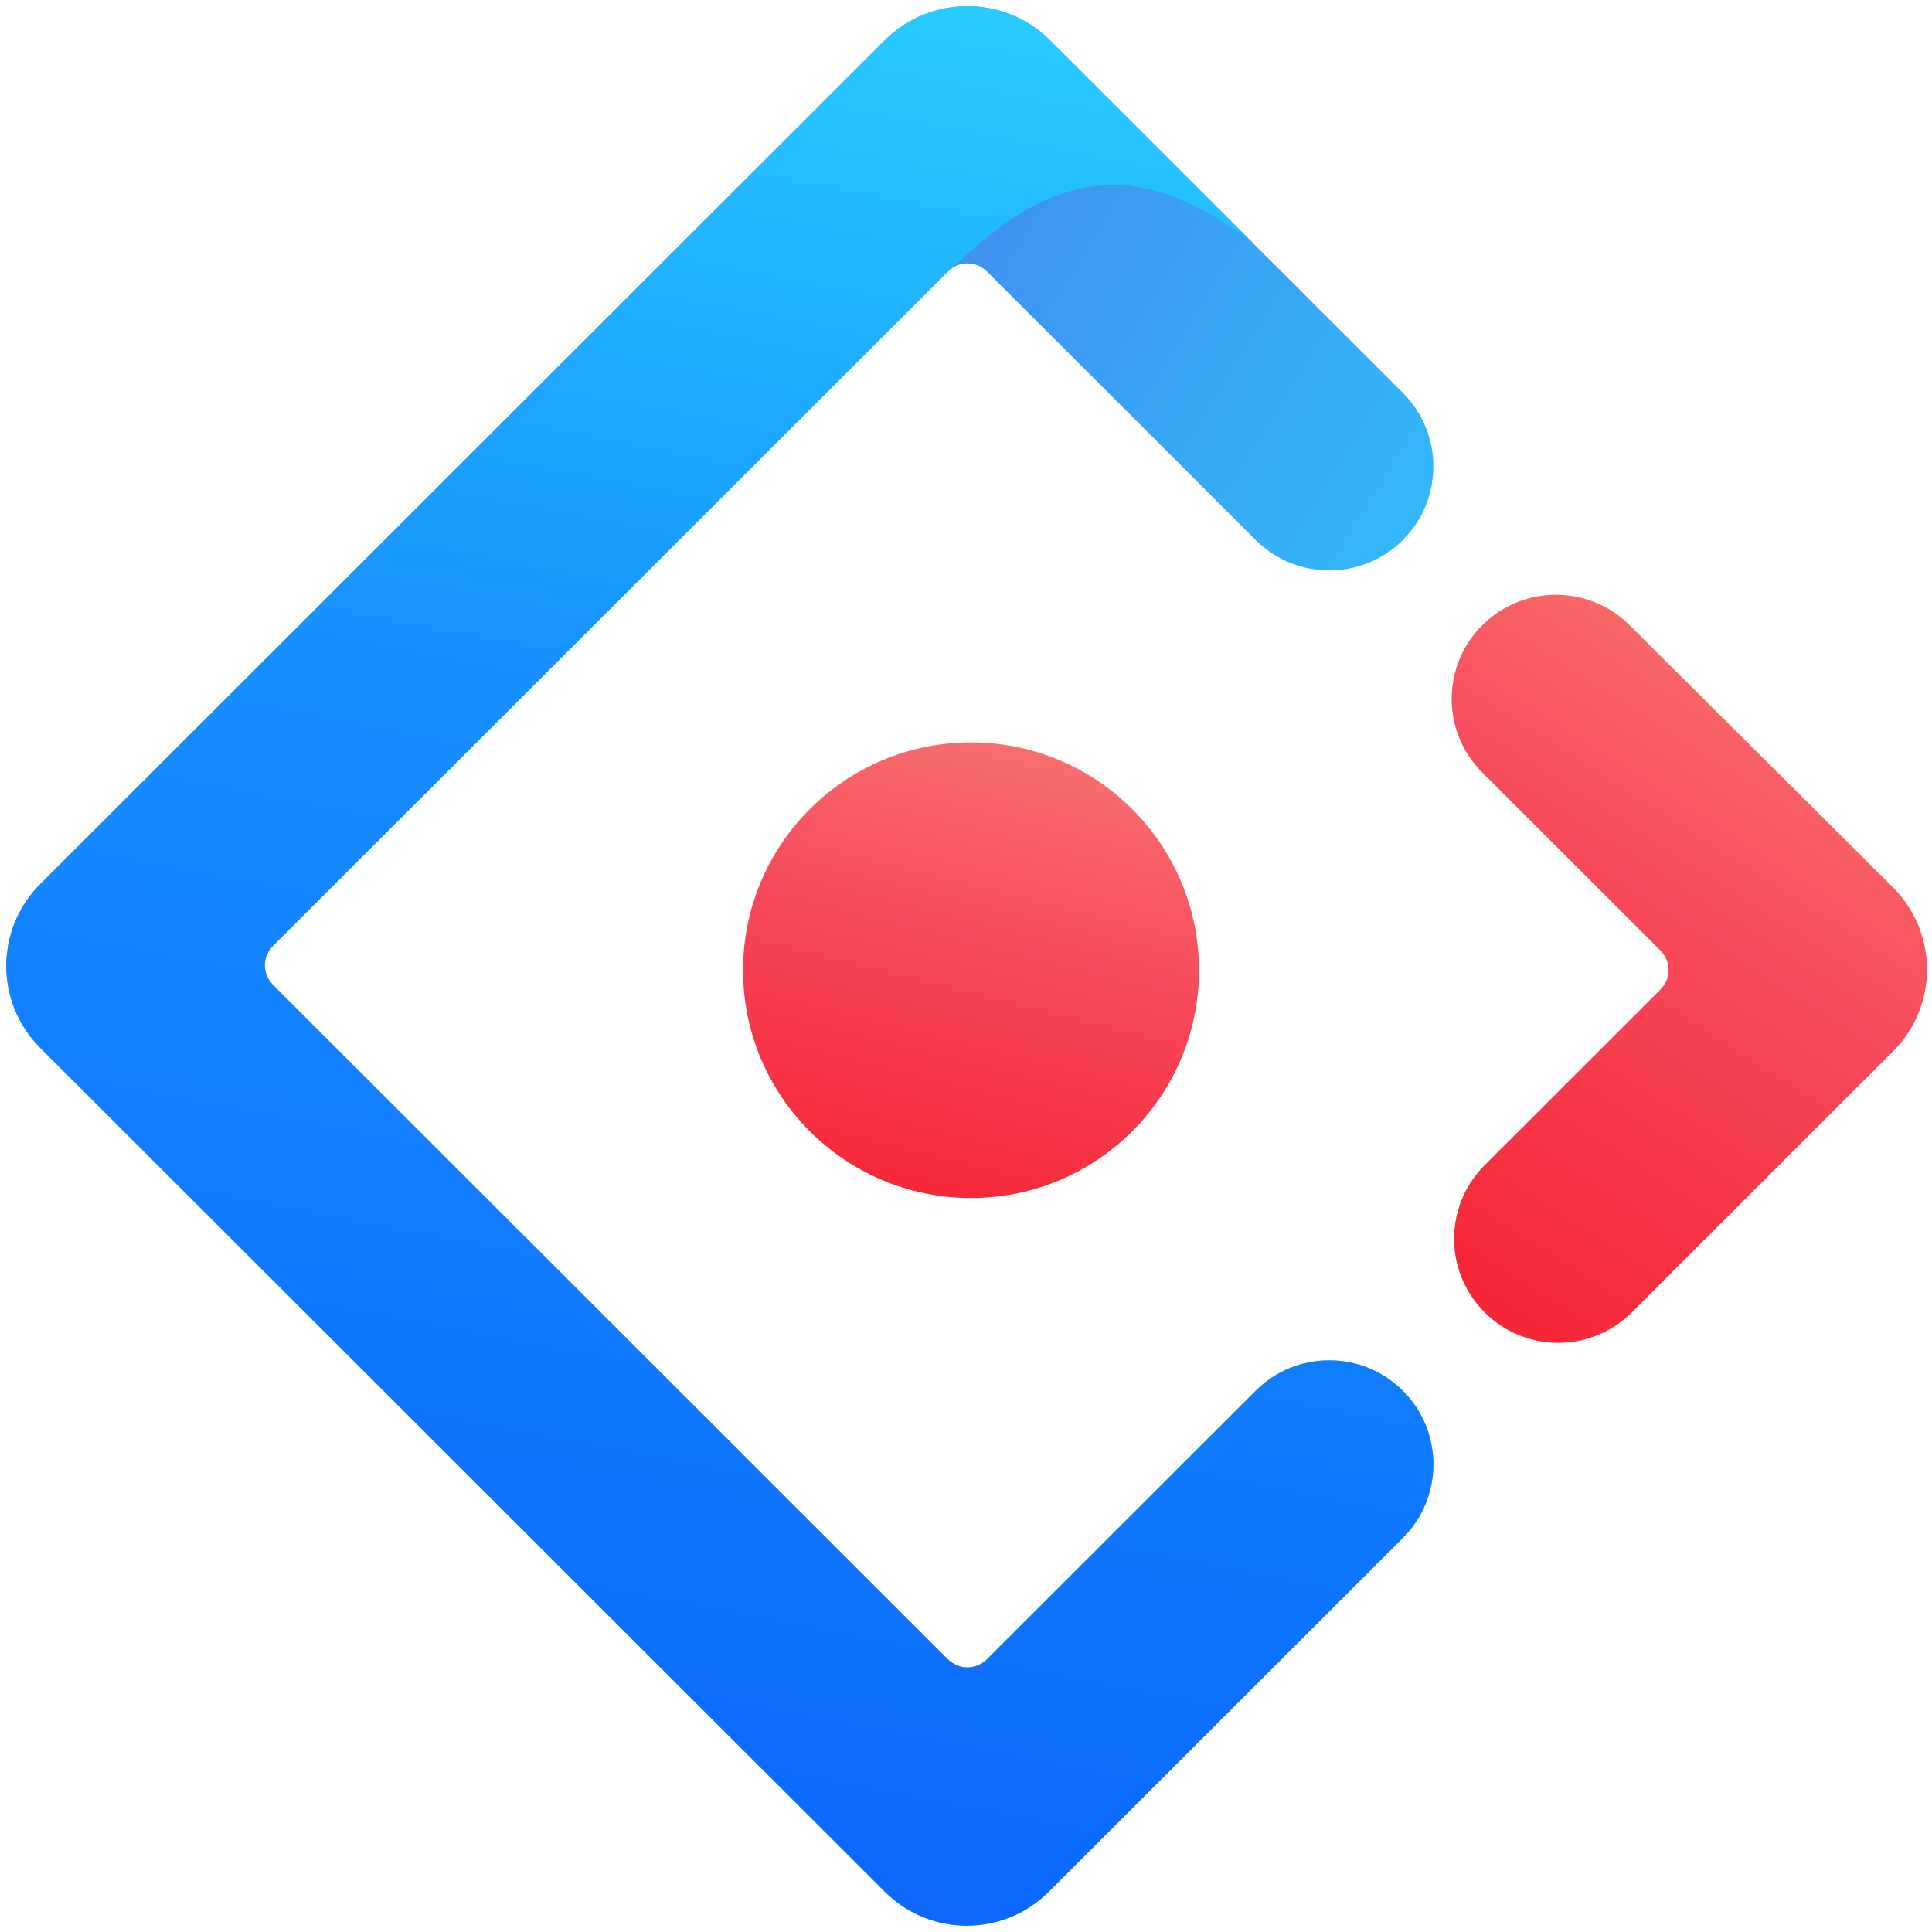
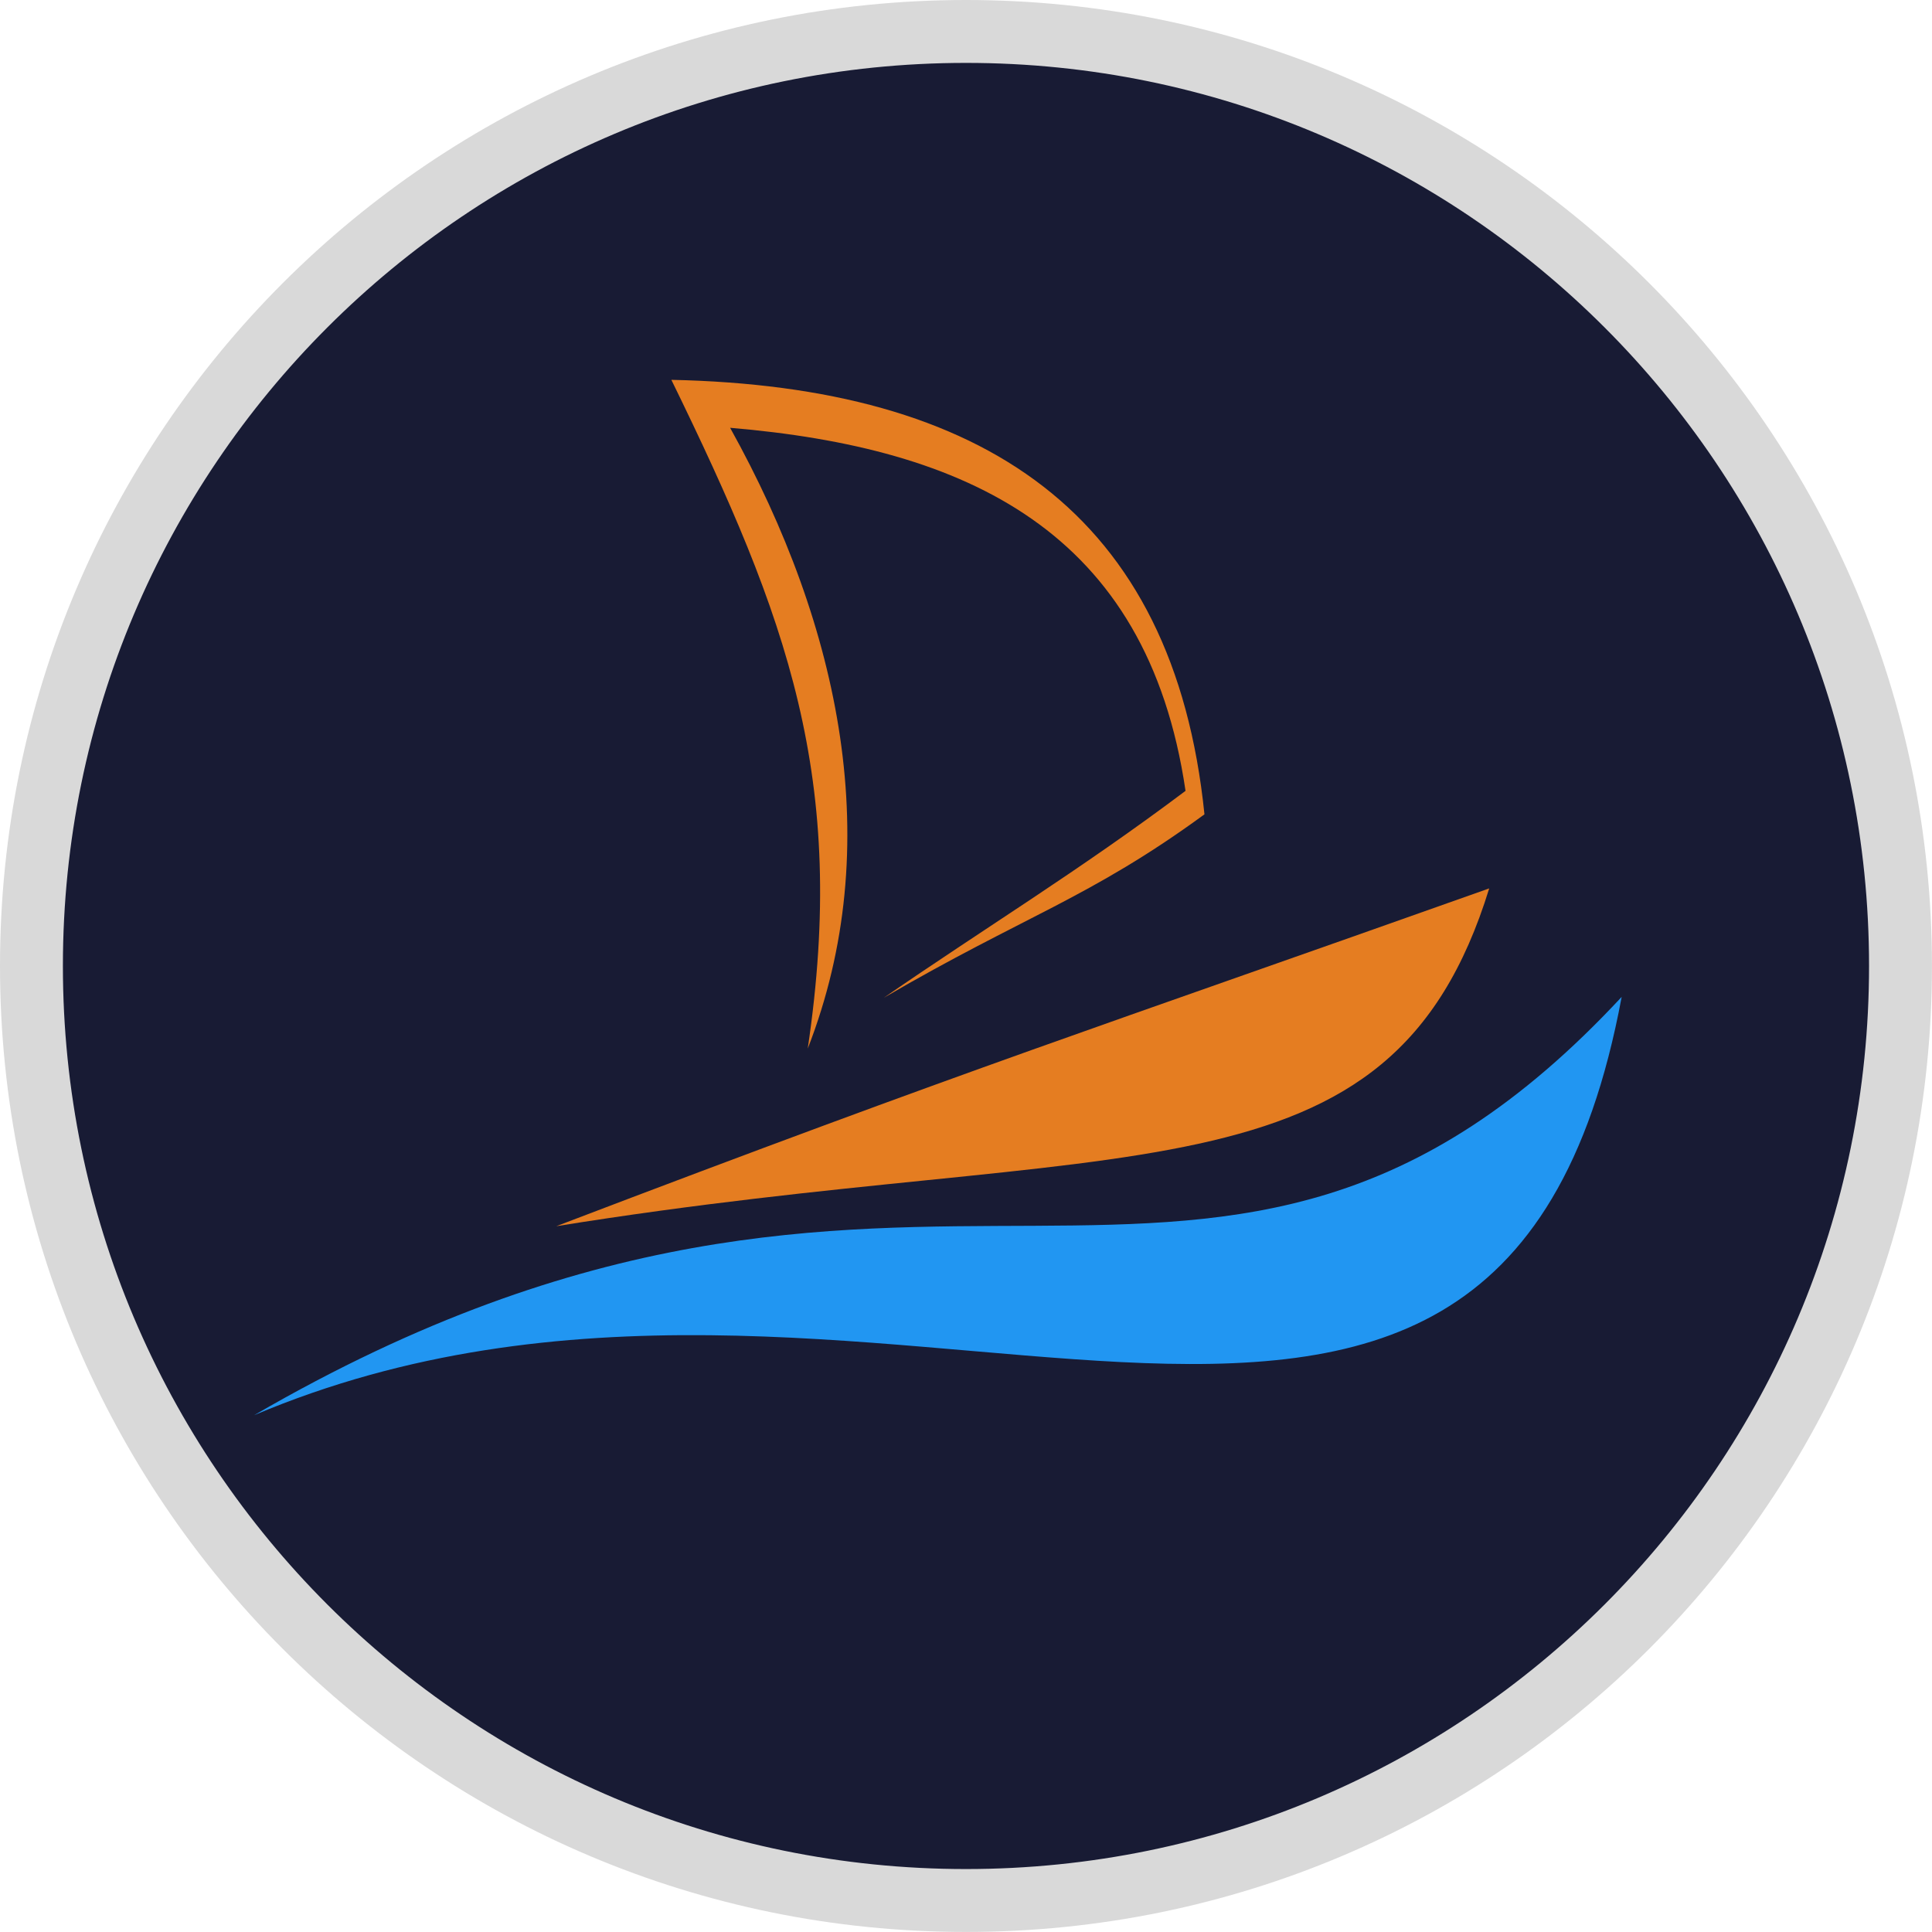
- <svg xmlns="http://www.w3.org/2000/svg" width="200" height="200" version="1.1" viewBox="0 0 200 200">
+ <svg xmlns="http://www.w3.org/2000/svg" viewBox="0 0 368.61 368.61">
  <defs>
-     <linearGradient id="linearGradient-1" x1="62.102%" x2="108.197%" y1="0%" y2="37.864%">
-       <stop offset="0%" stop-color="#4285EB" />
-       <stop offset="100%" stop-color="#2EC7FF" />
-     </linearGradient>
-     <linearGradient id="linearGradient-2" x1="69.644%" x2="54.043%" y1="0%" y2="108.457%">
-       <stop offset="0%" stop-color="#29CDFF" />
-       <stop offset="37.86%" stop-color="#148EFF" />
-       <stop offset="100%" stop-color="#0A60FF" />
-     </linearGradient>
-     <linearGradient id="linearGradient-3" x1="69.691%" x2="16.723%" y1="-12.974%" y2="117.391%">
-       <stop offset="0%" stop-color="#FA816E" />
-       <stop offset="41.473%" stop-color="#F74A5C" />
-       <stop offset="100%" stop-color="#F51D2C" />
-     </linearGradient>
-     <linearGradient id="linearGradient-4" x1="68.128%" x2="30.44%" y1="-35.691%" y2="114.943%">
-       <stop offset="0%" stop-color="#FA8E7D" />
-       <stop offset="51.264%" stop-color="#F74A5C" />
-       <stop offset="100%" stop-color="#F51D2C" />
-     </linearGradient>
+     <style>.cls-1{fill:#181b34;stroke:#d9d9d9;stroke-miterlimit:10;stroke-width:12px;}.cls-2{fill:#e57d21;}.cls-2,.cls-3{fill-rule:evenodd;}.cls-3{fill:#2196f2;}</style>
  </defs>
-   <g id="Page-1" fill="none" fill-rule="evenodd" stroke="none" stroke-width="1">
-     <g id="logo" transform="translate(-20, -20)">
-       <g id="Group-28-Copy-5" transform="translate(20, 20)">
-         <g id="Group-27-Copy-3">
-           <g id="Group-25" fill-rule="nonzero">
-             <g id="2">
-               <path id="Shape" fill="url(#linearGradient-1)" d="M91.588,4.177 L4.18,91.513 C-0.519,96.208 -0.519,103.792 4.18,108.487 L91.588,195.823 C96.287,200.519 103.877,200.519 108.577,195.823 L145.225,159.205 C149.434,155 149.434,148.182 145.225,143.977 C141.017,139.772 134.194,139.772 129.985,143.977 L102.202,171.737 C101.032,172.906 99.257,172.906 98.088,171.737 L28.286,101.993 C27.116,100.824 27.116,99.051 28.286,97.882 L98.088,28.138 C99.257,26.969 101.032,26.969 102.202,28.138 L129.985,55.898 C134.194,60.103 141.017,60.103 145.225,55.898 C149.434,51.693 149.434,44.876 145.225,40.671 L108.581,4.056 C103.862,-0.538 96.269,-0.501 91.588,4.177 Z" />
-               <path id="Shape" fill="url(#linearGradient-2)" d="M91.588,4.177 L4.18,91.513 C-0.519,96.208 -0.519,103.792 4.18,108.487 L91.588,195.823 C96.287,200.519 103.877,200.519 108.577,195.823 L145.225,159.205 C149.434,155 149.434,148.182 145.225,143.977 C141.017,139.772 134.194,139.772 129.985,143.977 L102.202,171.737 C101.032,172.906 99.257,172.906 98.088,171.737 L28.286,101.993 C27.116,100.824 27.116,99.051 28.286,97.882 L98.088,28.138 C101,25.627 105.752,20.542 112.73,19.352 C117.916,18.469 123.585,20.414 129.739,25.189 C125.625,21.078 118.572,14.034 108.581,4.056 C103.862,-0.538 96.269,-0.501 91.588,4.177 Z" />
-             </g>
-             <path id="Shape" fill="url(#linearGradient-3)" d="M153.686,135.855 C157.894,140.06 164.717,140.06 168.926,135.855 L195.96,108.843 C200.659,104.147 200.659,96.564 195.961,91.869 L168.691,64.718 C164.472,60.518 157.647,60.524 153.436,64.732 C149.227,68.937 149.227,75.754 153.436,79.959 L171.854,98.362 C173.024,99.531 173.024,101.305 171.854,102.473 L153.686,120.627 C149.477,124.832 149.477,131.65 153.686,135.855 Z" />
-           </g>
-           <ellipse id="Combined-Shape" cx="100.519" cy="100.437" fill="url(#linearGradient-4)" rx="23.6" ry="23.581" />
-         </g>
-       </g>
+   <g id="Layer_2" data-name="Layer 2">
+     <g id="图层_1" data-name="图层 1">
+       <circle class="cls-1" cx="184.3" cy="184.3" r="178.3" />
+       <path class="cls-2" d="M284.13,169.5c-18.94,61.47-69.72,47-178,64.45,80.16-30.56,102.17-37.53,178-64.45Z" />
+       <path class="cls-2" d="M128.11,72.47c59.47,1.26,95.82,25.38,101.69,82.9-21.88,16-34.47,19.4-61.18,35,19.07-13.18,37.23-24.2,57.57-39.48-7.31-49.75-41.87-65.46-86.89-69.27,21.17,38.11,29.85,79.86,14.81,118.44,7.63-51.43-3.81-82.11-26-127.55Z" />
+       <path class="cls-3" d="M48.5,270c127.49-74,182.75,4.26,260.9-79.8-24,129-143.6,30.21-260.9,79.8Z" />
    </g>
  </g>
</svg>
